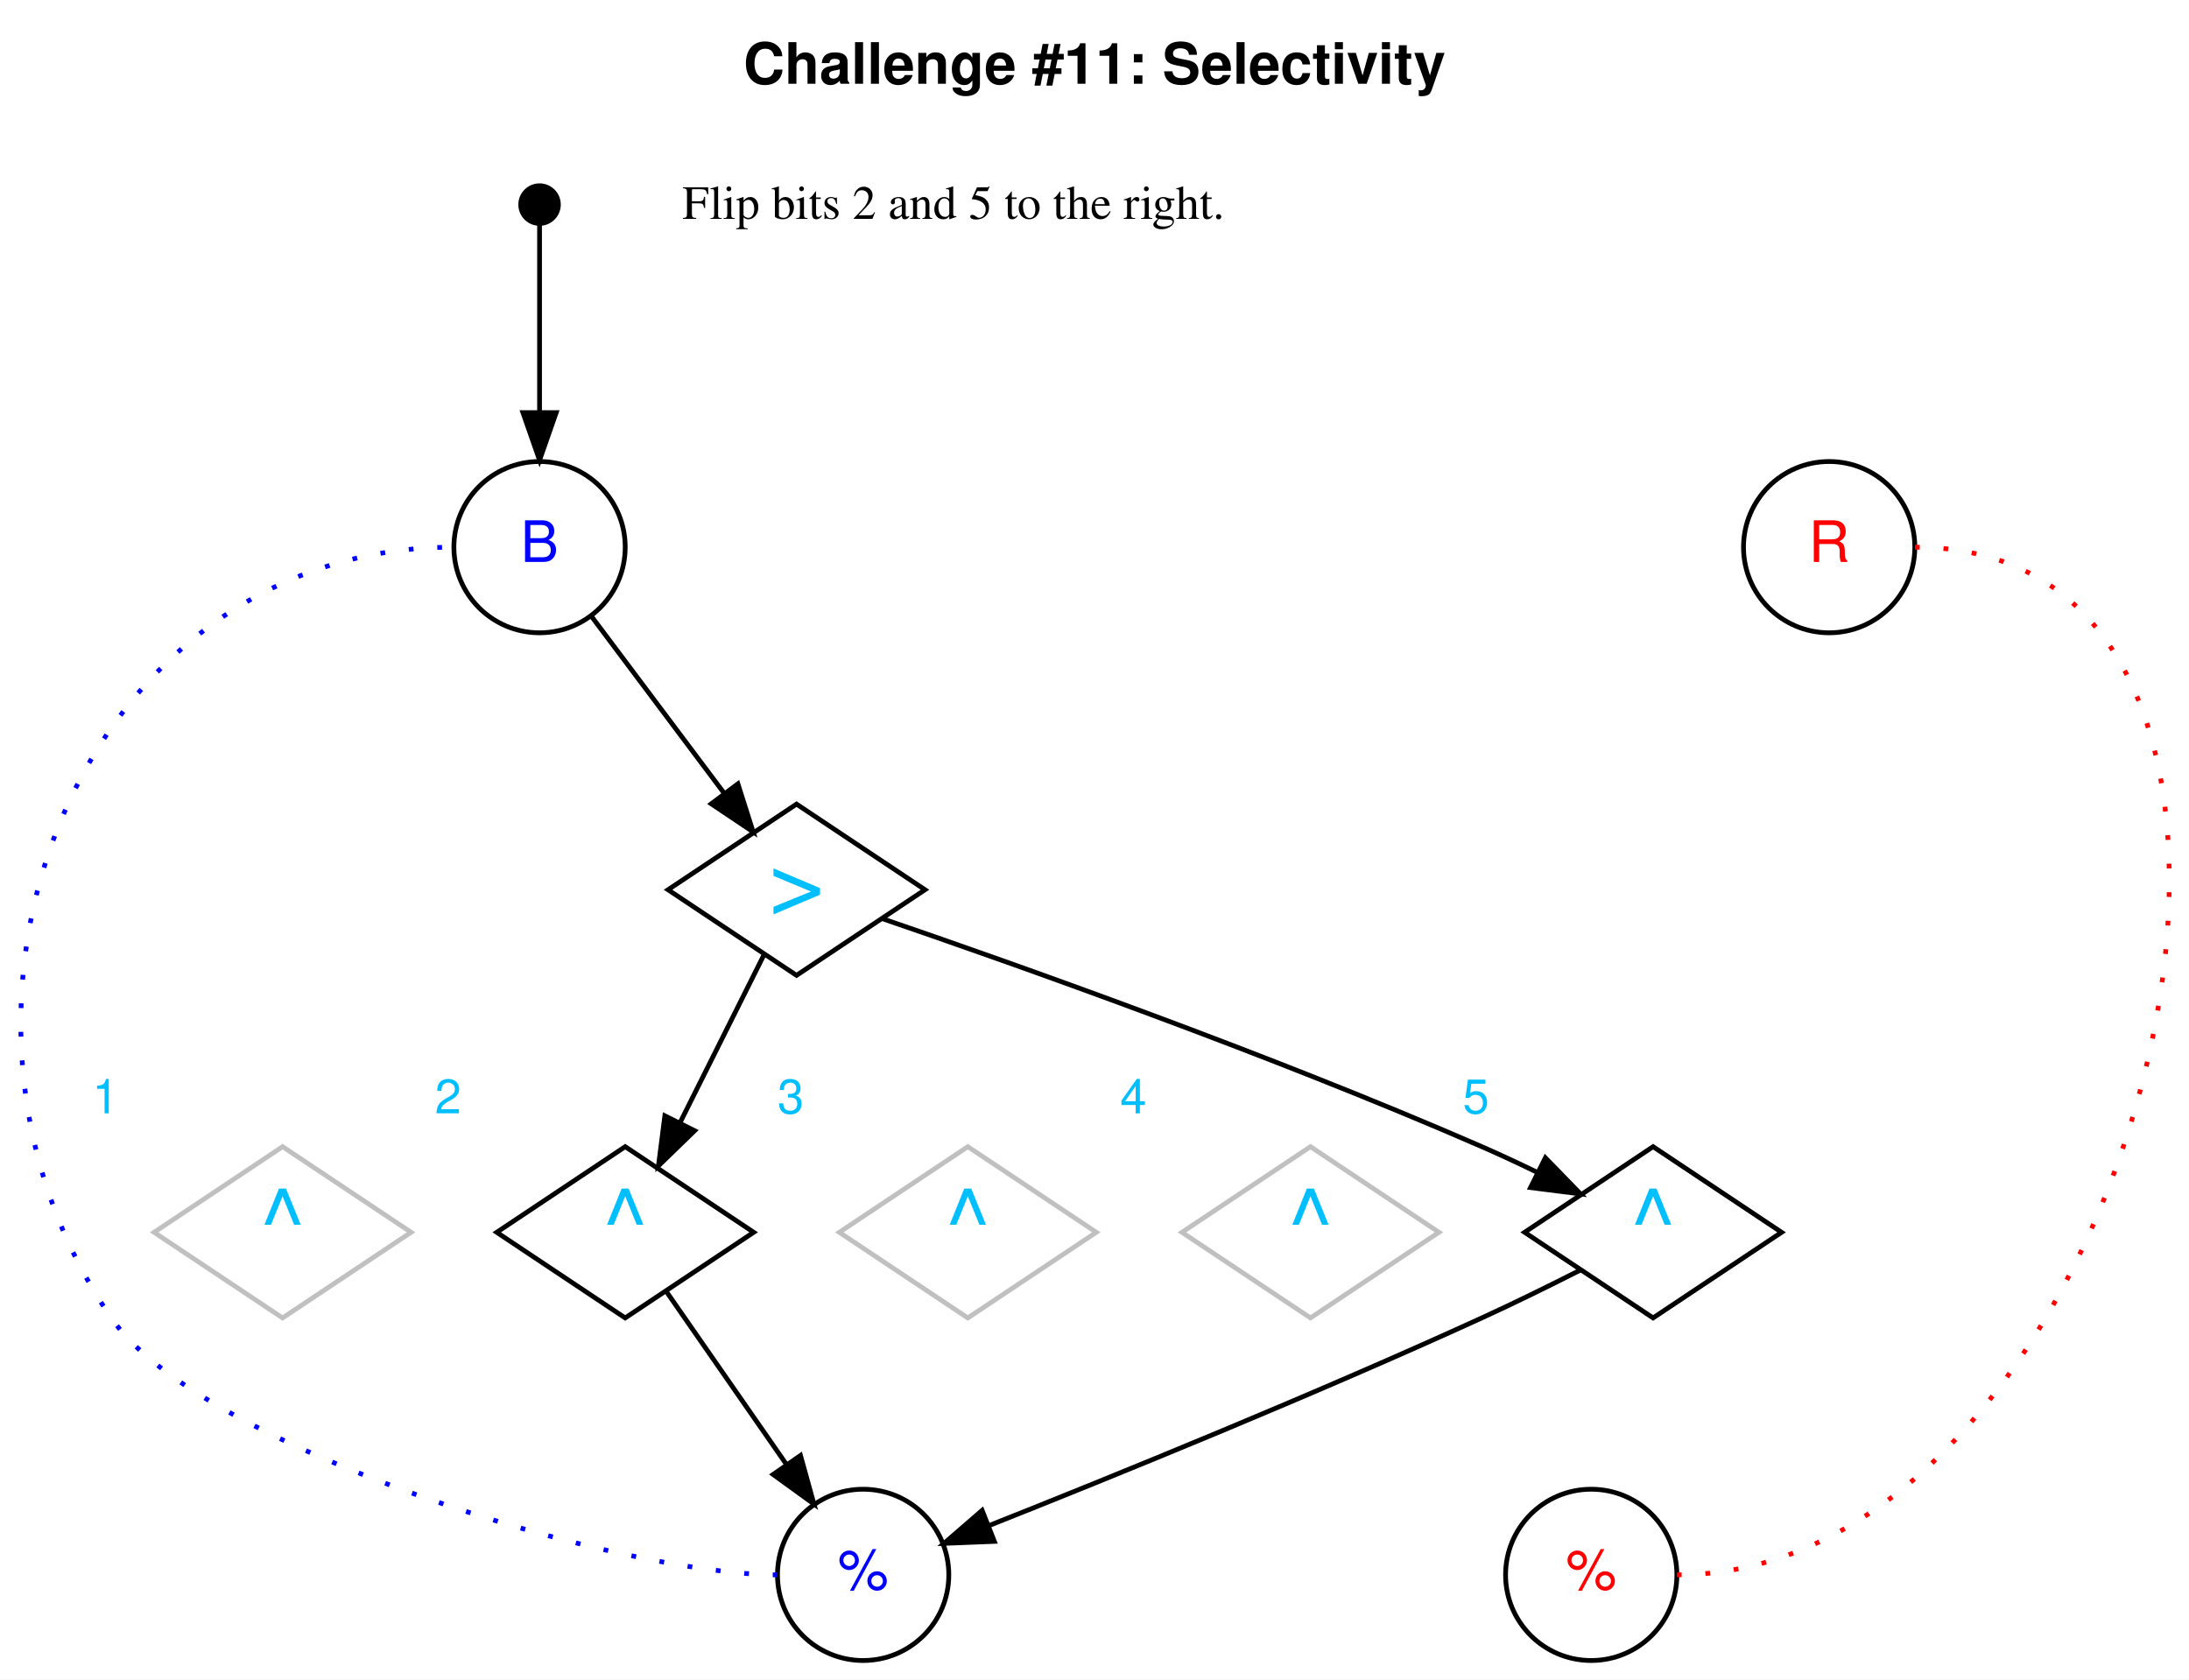
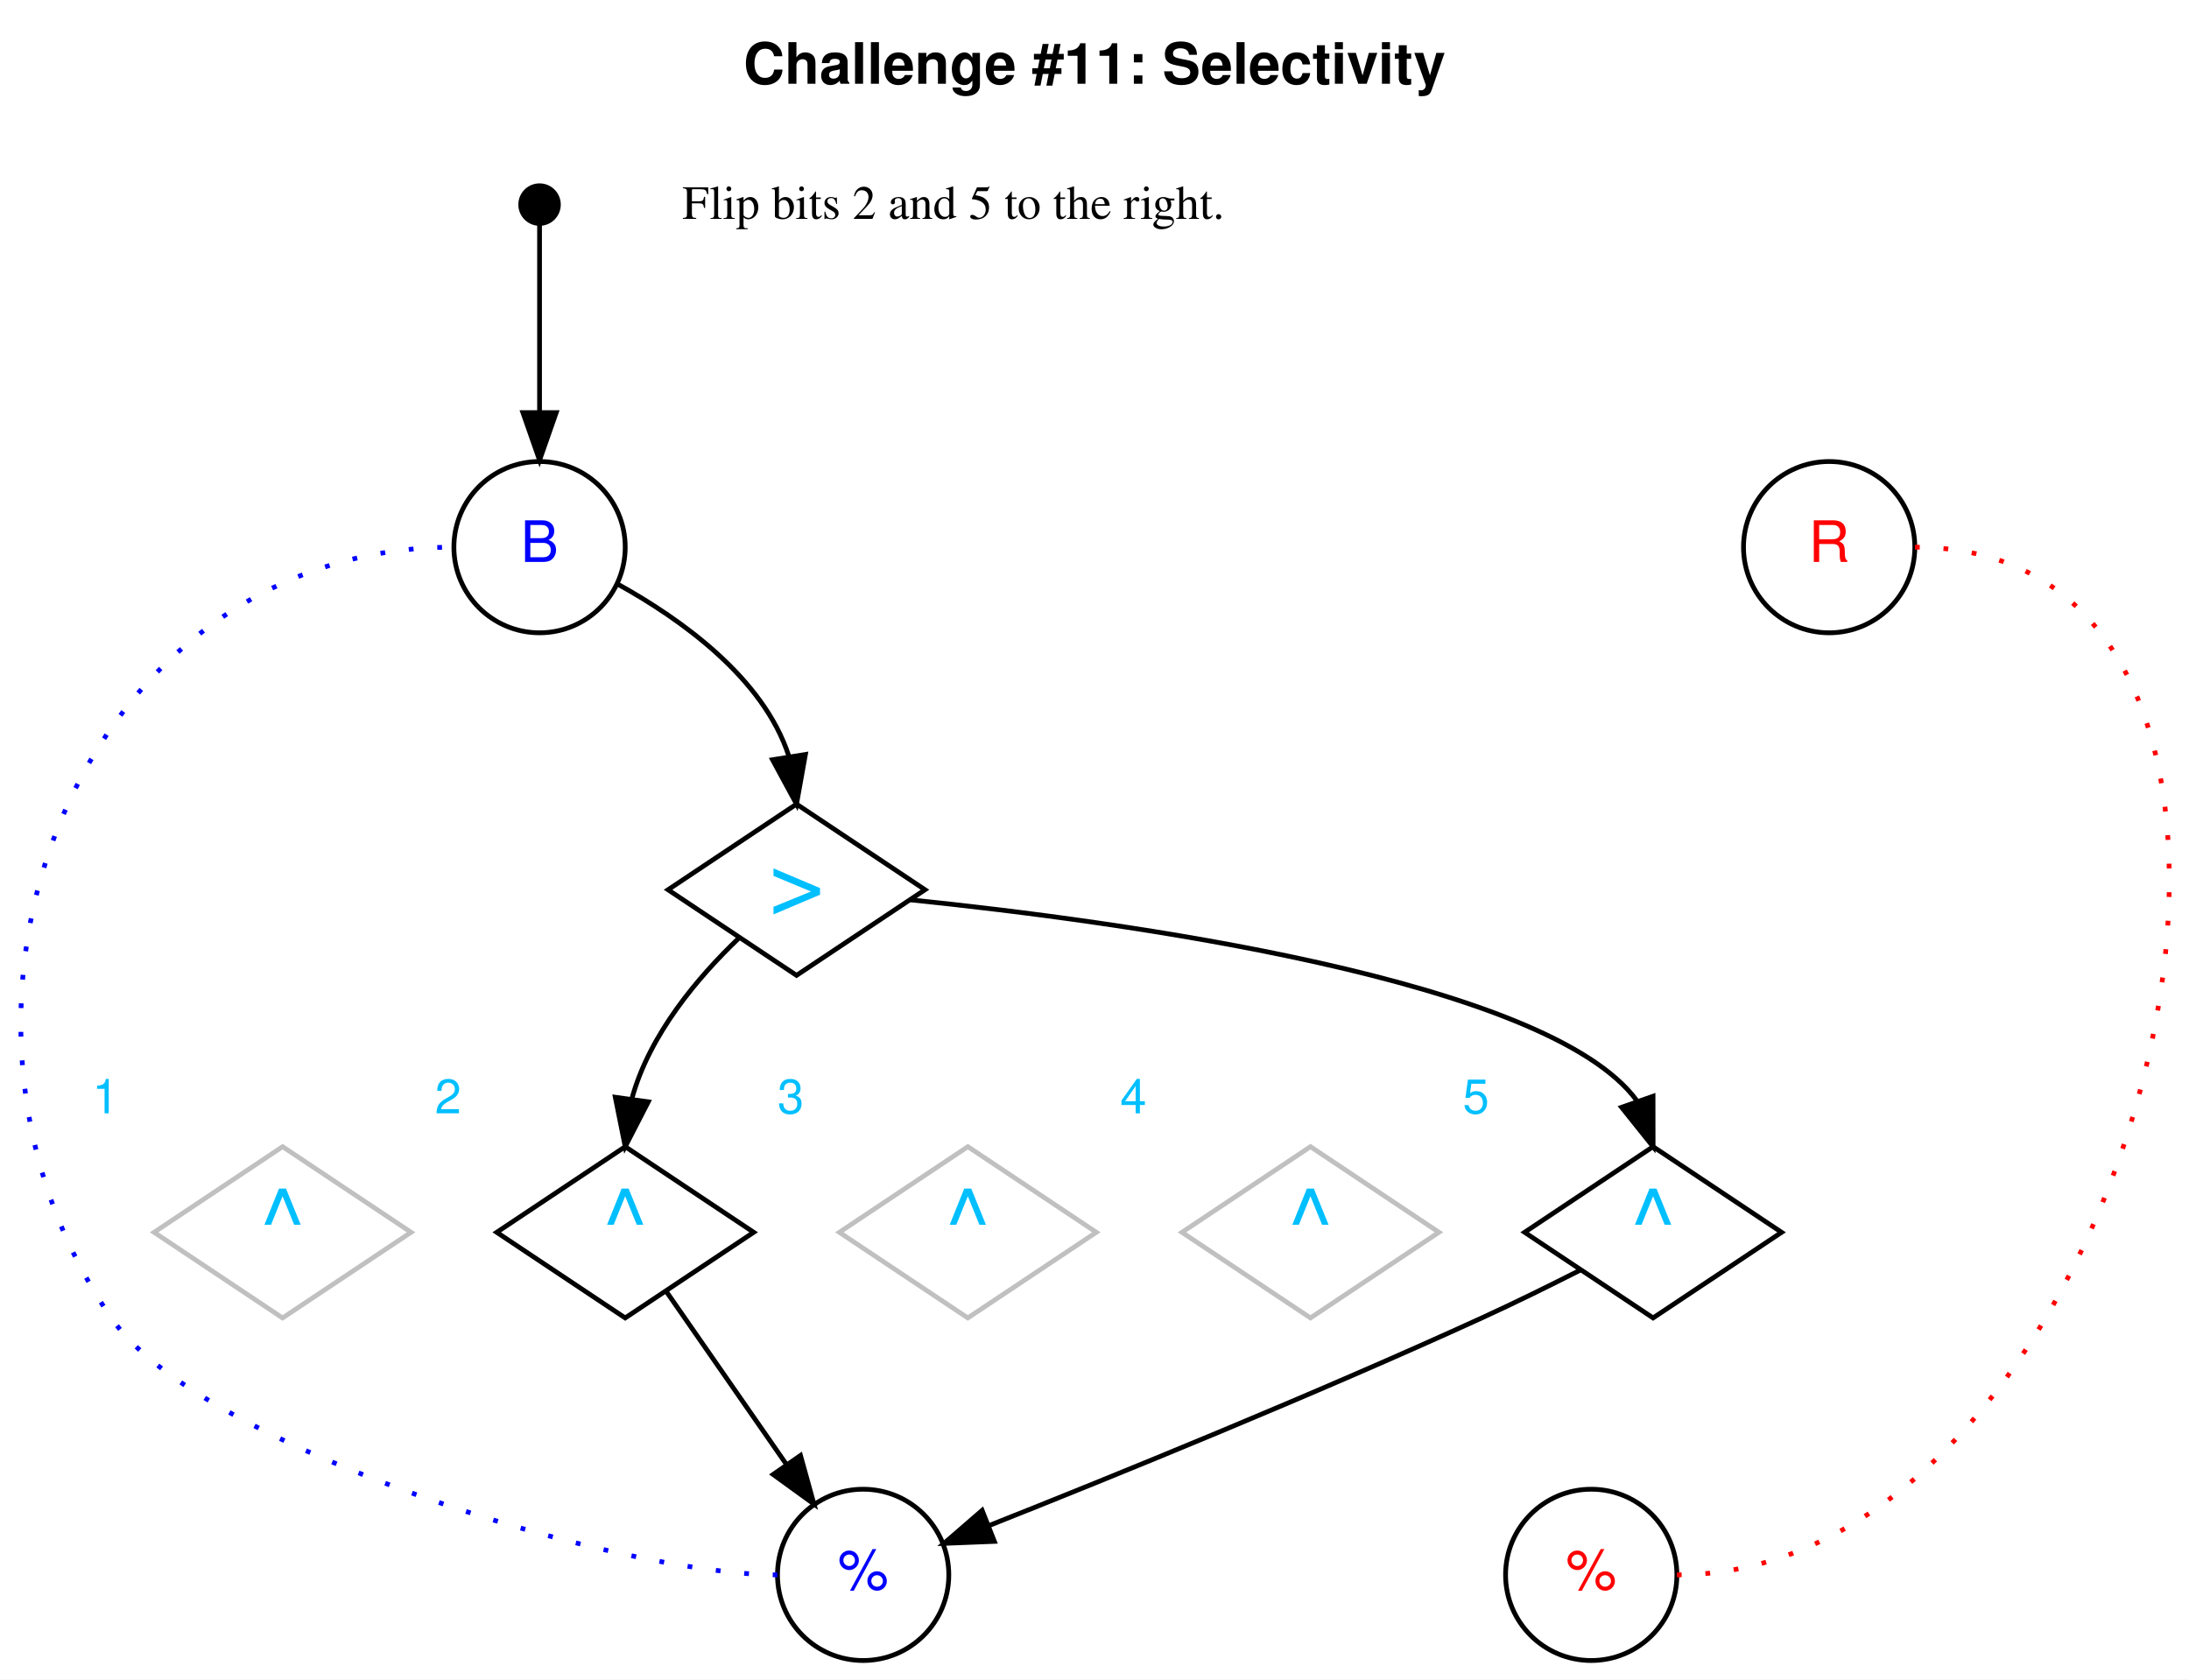
<svg xmlns="http://www.w3.org/2000/svg" width="460pt" height="353pt" viewBox="0.00 0.00 460.00 353.00">
  <g id="graph0" class="graph" transform="scale(1 1) rotate(0) translate(4 349)">
    <polygon fill="#ffffff" stroke="transparent" points="-4,4 -4,-349 455.997,-349 455.997,4 -4,4" />
    <text text-anchor="middle" x="225.998" y="-331.4" font-family="Helvetica,sans-Serif" font-weight="bold" font-size="12.00" fill="#000000">Challenge #11: Selectivity</text>
    <g id="node1" class="node">
      <ellipse fill="#000000" stroke="#000000" cx="109.383" cy="-306" rx="3.96" ry="3.96" />
    </g>
    <g id="node2" class="node">
      <ellipse fill="none" stroke="#000000" cx="109.383" cy="-234" rx="18" ry="18" />
      <text text-anchor="middle" x="109.383" y="-230.9" font-family="Helvetica,sans-Serif" font-size="12.00" fill="#0000ff">B</text>
    </g>
    <g id="edge5" class="edge">
      <path fill="none" stroke="#000000" d="M109.383,-301.712C109.383,-294.062 109.383,-277.472 109.383,-262.629" />
      <polygon fill="#000000" stroke="#000000" points="112.883,-262.282 109.383,-252.282 105.883,-262.282 112.883,-262.282" />
    </g>
    <g id="node7" class="node">
      <polygon fill="none" stroke="#000000" points="163.383,-180 136.383,-162 163.383,-144 190.383,-162 163.383,-180" />
      <text text-anchor="middle" x="163.383" y="-157" font-family="Helvetica,sans-Serif" font-size="20.00" fill="#00bfff">&gt;</text>
    </g>
    <g id="edge6" class="edge">
-       <path fill="none" stroke="#000000" d="M120.31,-219.43C128.345,-208.716 139.366,-194.022 148.248,-182.18" />
-       <polygon fill="#000000" stroke="#000000" points="151.064,-184.258 154.264,-174.158 145.464,-180.058 151.064,-184.258" />
+       <path fill="none" stroke="#000000" d="M125.878,-226.192C139.153,-218.84 156.442,-206.51 161.757,-190.116" />
+       <polygon fill="#000000" stroke="#000000" points="165.252,-190.429 163.383,-180 158.34,-189.318 165.252,-190.429" />
    </g>
    <g id="node3" class="node">
      <ellipse fill="none" stroke="#000000" cx="177.383" cy="-18" rx="18" ry="18" />
      <text text-anchor="middle" x="177.383" y="-14.9" font-family="Helvetica,sans-Serif" font-size="12.00" fill="#0000ff">%</text>
    </g>
    <g id="edge14" class="edge">
      <path fill="none" stroke="#0000ff" stroke-dasharray="1,5" d="M159.383,-18C126.037,-18 38.247,-44.504 19.383,-72 -25.193,-136.97 12.592,-234 91.383,-234" />
    </g>
    <g id="node5" class="node">
      <ellipse fill="none" stroke="#000000" cx="330.383" cy="-18" rx="18" ry="18" />
      <text text-anchor="middle" x="330.383" y="-14.9" font-family="Helvetica,sans-Serif" font-size="12.00" fill="#ff0000">%</text>
    </g>
    <g id="node4" class="node">
      <ellipse fill="none" stroke="#000000" cx="380.383" cy="-234" rx="18" ry="18" />
      <text text-anchor="middle" x="380.383" y="-230.9" font-family="Helvetica,sans-Serif" font-size="12.00" fill="#ff0000">R</text>
    </g>
    <g id="edge15" class="edge">
      <path fill="none" stroke="#ff0000" stroke-dasharray="1,5" d="M348.383,-18C446.921,-18 496.921,-234 398.383,-234" />
    </g>
    <g id="node6" class="node">
      <text text-anchor="start" x="139.383" y="-303" font-family="Times" font-size="10.00" fill="#000000">Flip bits 2 and 5 to the right.</text>
    </g>
    <g id="node8" class="node">
      <polygon fill="none" stroke="#c0c0c0" points="55.383,-108 28.383,-90 55.383,-72 82.383,-90 55.383,-108" />
      <text text-anchor="middle" x="55.383" y="-85" font-family="Helvetica,sans-Serif" font-size="20.00" fill="#00bfff">^</text>
      <text text-anchor="start" x="8.383" y="-115" font-family="Helvetica,sans-Serif" font-size="20.00" fill="#00bfff"> </text>
      <text text-anchor="start" x="15.383" y="-115" font-family="Helvetica,sans-Serif" font-size="10.00" fill="#00bfff">1</text>
      <text text-anchor="start" x="21.383" y="-115" font-family="Helvetica,sans-Serif" font-size="20.00" fill="#00bfff"> </text>
    </g>
    <g id="node9" class="node">
      <polygon fill="none" stroke="#000000" points="127.383,-108 100.383,-90 127.383,-72 154.383,-90 127.383,-108" />
      <text text-anchor="middle" x="127.383" y="-85" font-family="Helvetica,sans-Serif" font-size="20.00" fill="#00bfff">^</text>
      <text text-anchor="start" x="80.383" y="-115" font-family="Helvetica,sans-Serif" font-size="20.00" fill="#00bfff"> </text>
      <text text-anchor="start" x="87.383" y="-115" font-family="Helvetica,sans-Serif" font-size="10.00" fill="#00bfff">2</text>
      <text text-anchor="start" x="93.383" y="-115" font-family="Helvetica,sans-Serif" font-size="20.00" fill="#00bfff"> </text>
    </g>
    <g id="edge8" class="edge">
-       <path fill="none" stroke="#000000" d="M156.611,-148.457C151.647,-138.528 144.785,-124.804 138.957,-113.148" />
-       <polygon fill="#000000" stroke="#000000" points="141.972,-111.352 134.369,-103.973 135.711,-114.483 141.972,-111.352" />
+       <path fill="none" stroke="#000000" d="M151.195,-151.764C142.791,-143.733 132.493,-131.671 128.791,-118.106" />
+       <polygon fill="#000000" stroke="#000000" points="132.23,-117.421 127.383,-108 125.297,-118.387 132.23,-117.421" />
    </g>
    <g id="node10" class="node">
      <polygon fill="none" stroke="#c0c0c0" points="199.383,-108 172.383,-90 199.383,-72 226.383,-90 199.383,-108" />
      <text text-anchor="middle" x="199.383" y="-85" font-family="Helvetica,sans-Serif" font-size="20.00" fill="#00bfff">^</text>
      <text text-anchor="start" x="152.383" y="-115" font-family="Helvetica,sans-Serif" font-size="20.00" fill="#00bfff"> </text>
      <text text-anchor="start" x="159.383" y="-115" font-family="Helvetica,sans-Serif" font-size="10.00" fill="#00bfff">3</text>
      <text text-anchor="start" x="165.383" y="-115" font-family="Helvetica,sans-Serif" font-size="20.00" fill="#00bfff"> </text>
    </g>
    <g id="node11" class="node">
      <polygon fill="none" stroke="#c0c0c0" points="271.383,-108 244.383,-90 271.383,-72 298.383,-90 271.383,-108" />
      <text text-anchor="middle" x="271.383" y="-85" font-family="Helvetica,sans-Serif" font-size="20.00" fill="#00bfff">^</text>
      <text text-anchor="start" x="224.383" y="-115" font-family="Helvetica,sans-Serif" font-size="20.00" fill="#00bfff"> </text>
      <text text-anchor="start" x="231.383" y="-115" font-family="Helvetica,sans-Serif" font-size="10.00" fill="#00bfff">4</text>
      <text text-anchor="start" x="237.383" y="-115" font-family="Helvetica,sans-Serif" font-size="20.00" fill="#00bfff"> </text>
    </g>
    <g id="node12" class="node">
      <polygon fill="none" stroke="#000000" points="343.383,-108 316.383,-90 343.383,-72 370.383,-90 343.383,-108" />
      <text text-anchor="middle" x="343.383" y="-85" font-family="Helvetica,sans-Serif" font-size="20.00" fill="#00bfff">^</text>
      <text text-anchor="start" x="296.383" y="-115" font-family="Helvetica,sans-Serif" font-size="20.00" fill="#00bfff"> </text>
      <text text-anchor="start" x="303.383" y="-115" font-family="Helvetica,sans-Serif" font-size="10.00" fill="#00bfff">5</text>
      <text text-anchor="start" x="309.383" y="-115" font-family="Helvetica,sans-Serif" font-size="20.00" fill="#00bfff"> </text>
    </g>
    <g id="edge11" class="edge">
-       <path fill="none" stroke="#000000" d="M181.357,-155.941C208.849,-146.523 262.839,-127.424 307.383,-108 311.166,-106.35 315.119,-104.504 318.964,-102.639" />
-       <polygon fill="#000000" stroke="#000000" points="320.746,-105.661 328.135,-98.067 317.623,-99.396 320.746,-105.661" />
+       <path fill="none" stroke="#000000" d="M187.285,-159.876C231.085,-155.393 321.431,-143.201 340.001,-117.617" />
+       <polygon fill="#000000" stroke="#000000" points="343.368,-118.595 343.383,-108 336.764,-116.273 343.368,-118.595" />
    </g>
    <g id="edge12" class="edge">
      <path fill="none" stroke="#000000" d="M136.092,-77.459C143.026,-67.473 152.923,-53.222 161.288,-41.175" />
      <polygon fill="#000000" stroke="#000000" points="164.216,-43.096 167.045,-32.886 158.467,-39.103 164.216,-43.096" />
    </g>
    <g id="edge13" class="edge">
      <path fill="none" stroke="#000000" d="M328.081,-82.053C321.726,-78.831 314.247,-75.137 307.383,-72 271.905,-55.786 230.132,-38.799 203.706,-28.306" />
      <polygon fill="#000000" stroke="#000000" points="204.96,-25.038 194.374,-24.617 202.387,-31.548 204.96,-25.038" />
    </g>
  </g>
</svg>
